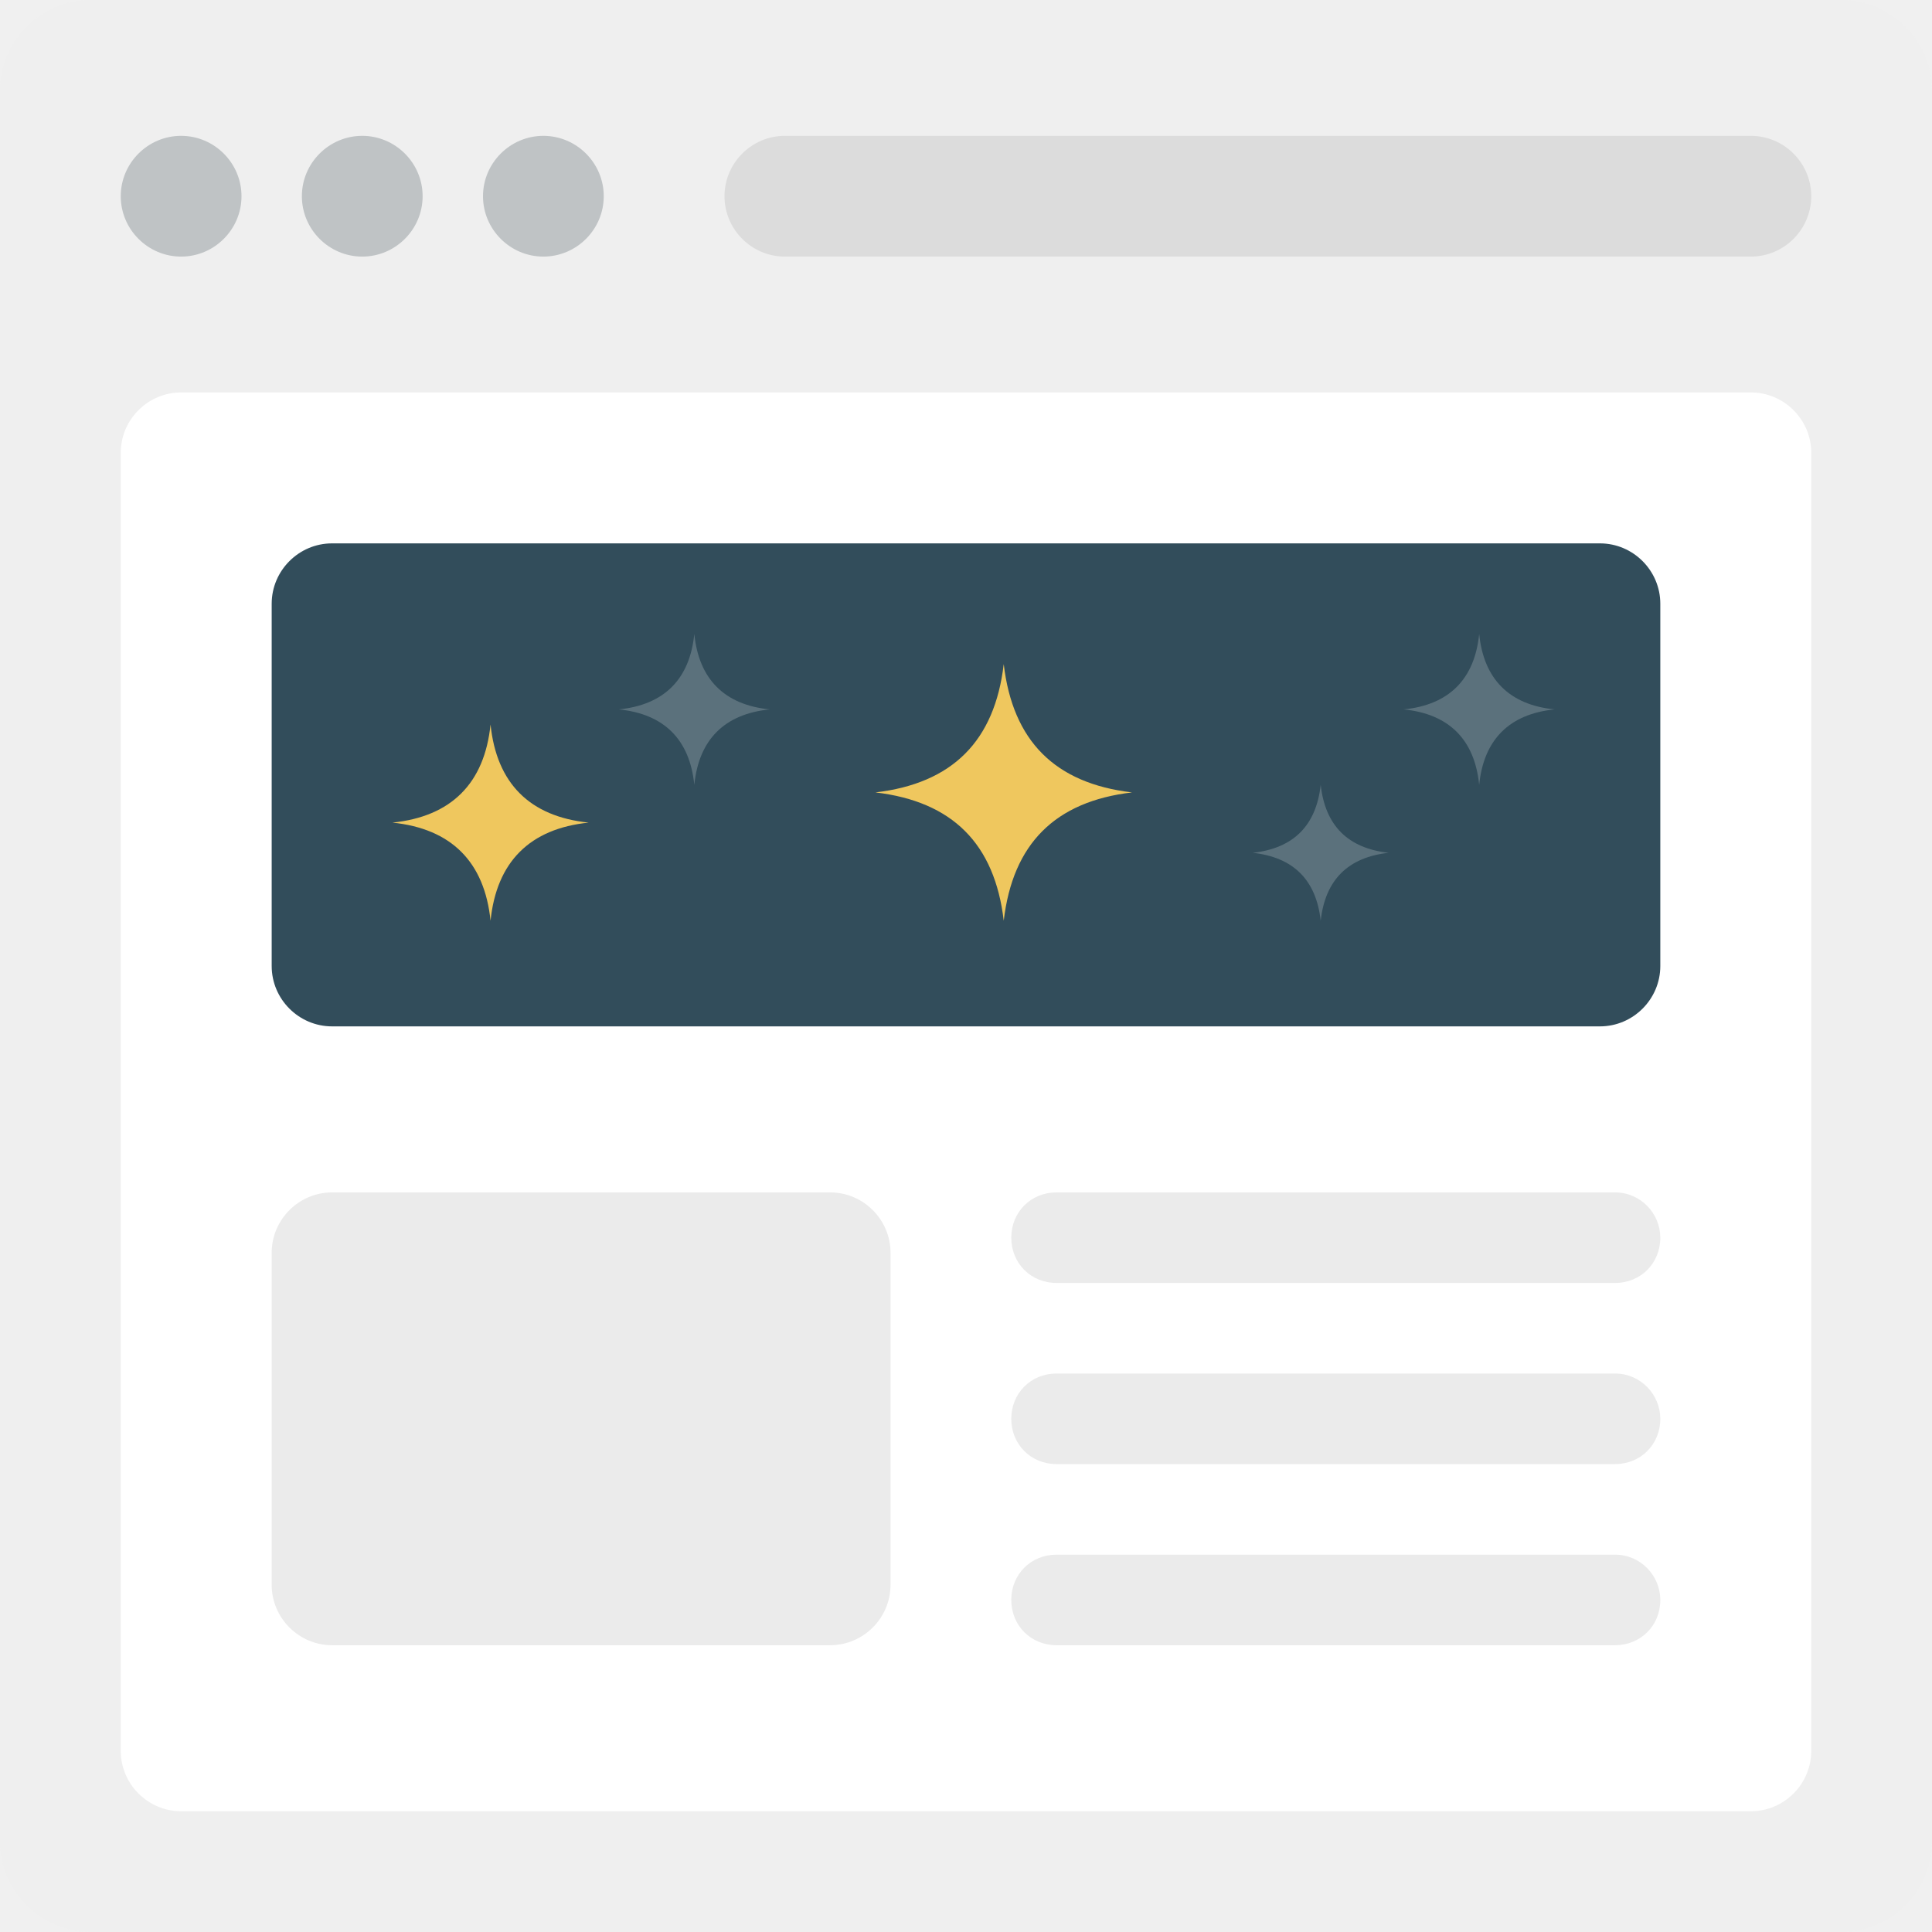
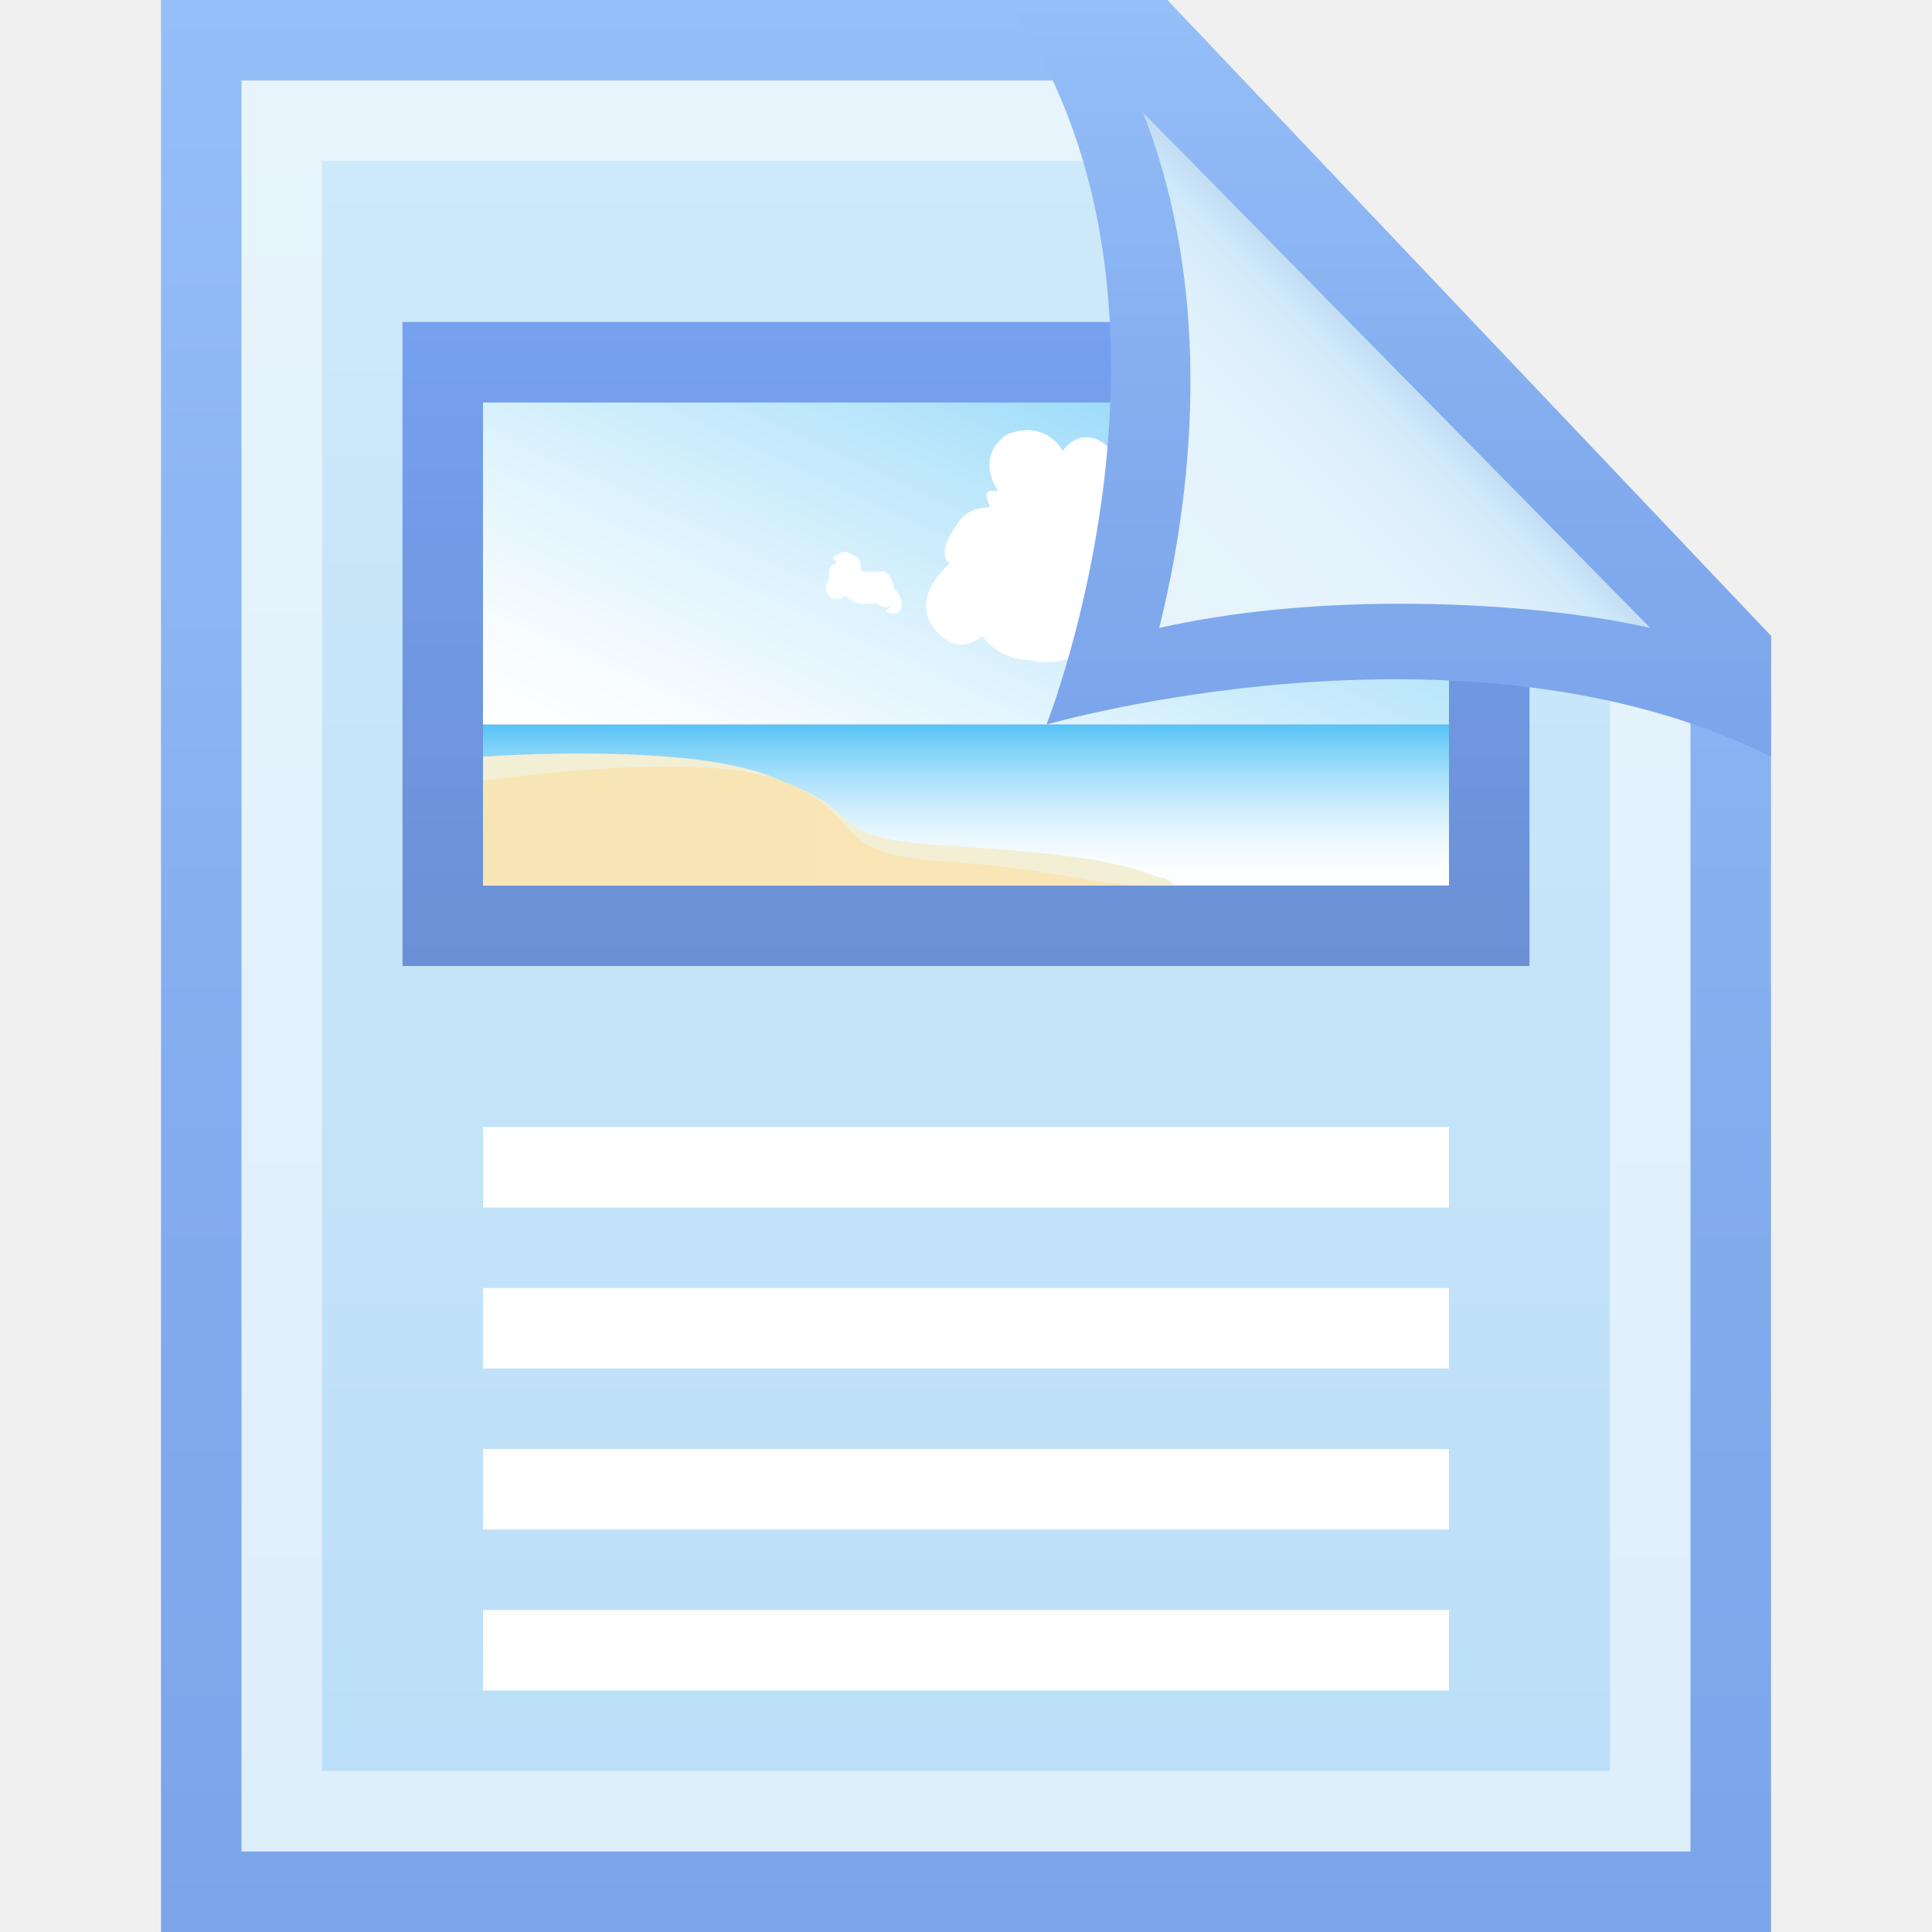
- <svg xmlns="http://www.w3.org/2000/svg" version="1.1" id="Layer_1" x="0px" y="0px" viewBox="0 0 504.124 504.124" style="enable-background:new 0 0 504.124 504.124;" xml:space="preserve">
-   <path style="fill:#EFEFEF;" d="M23.631,0h456.862c12.997,0,23.631,10.634,23.631,23.631v456.862  c0,12.997-10.634,23.631-23.631,23.631H23.631C10.634,504.123,0,493.489,0,480.492V23.631C0,10.634,10.634,0,23.631,0z" />
-   <path style="fill:#FFFFFF;" d="M47.262,102.4h409.6c8.665,0,15.754,7.089,15.754,15.754v338.708c0,8.665-7.089,15.754-15.754,15.754  h-409.6c-8.665,0-15.754-7.089-15.754-15.754V118.154C31.508,109.489,38.597,102.4,47.262,102.4z" />
-   <path style="fill:#DCDCDC;" d="M204.8,35.446h252.062c8.665,0,15.754,7.089,15.754,15.754s-7.089,15.754-15.754,15.754H204.8  c-8.665,0-15.754-7.089-15.754-15.754S196.135,35.446,204.8,35.446z" />
-   <path style="fill:#324D5B;" d="M86.646,141.785h330.831c8.665,0,15.754,7.089,15.754,15.754v94.523  c0,8.665-7.089,15.754-15.754,15.754H86.646c-8.665,0-15.754-7.089-15.754-15.754v-94.523  C70.892,148.874,77.982,141.785,86.646,141.785z" />
-   <path style="fill:#EBEBEB;" d="M86.646,311.138h129.969c8.665,0,15.754,7.089,15.754,15.754v86.646  c0,8.665-7.089,15.754-15.754,15.754H86.646c-8.665,0-15.754-7.089-15.754-15.754v-86.646  C70.892,318.228,77.982,311.138,86.646,311.138z M421.415,311.138H275.692c-6.695,0-11.815,5.12-11.815,11.815  s5.12,11.815,11.815,11.815h145.723c6.695,0,11.815-5.12,11.815-11.815C433.231,316.652,428.111,311.138,421.415,311.138z   M421.415,358.4H275.692c-6.695,0-11.815,5.12-11.815,11.815s5.12,11.815,11.815,11.815h145.723c6.695,0,11.815-5.12,11.815-11.815  C433.231,363.914,428.111,358.4,421.415,358.4z M421.415,405.662H275.692c-6.695,0-11.815,5.12-11.815,11.815  s5.12,11.815,11.815,11.815h145.723c6.695,0,11.815-5.12,11.815-11.815C433.231,411.175,428.111,405.662,421.415,405.662z" />
-   <path style="fill:#EFC75E;" d="M261.908,173.292c-2.363,20.086-13.391,31.114-33.477,33.477  c20.086,2.363,31.114,13.391,33.477,33.477c2.363-20.086,13.391-31.114,33.477-33.477  C275.298,204.406,264.271,193.378,261.908,173.292z M128,189.046c-1.575,15.36-10.24,24.025-25.6,25.6  c15.36,1.575,24.025,10.24,25.6,25.6c1.575-15.36,10.24-24.025,25.6-25.6C138.24,213.071,129.575,204.406,128,189.046z" />
-   <path style="fill:#5B717C;" d="M181.169,165.415c-1.182,11.815-7.877,18.511-19.692,19.692c11.815,1.182,18.511,7.877,19.692,19.692  c1.182-11.815,7.877-18.511,19.692-19.692C189.046,183.926,182.351,177.231,181.169,165.415z M344.615,204.8  c-1.182,10.634-7.089,16.542-17.723,17.723c10.634,1.182,16.542,7.089,17.723,17.723c1.182-10.634,7.089-16.542,17.723-17.723  C351.705,221.342,345.797,215.434,344.615,204.8z M385.969,165.415c-1.182,11.815-7.877,18.511-19.692,19.692  c11.815,1.182,18.511,7.877,19.692,19.692c1.182-11.815,7.877-18.511,19.692-19.692  C393.846,183.926,387.151,177.231,385.969,165.415z" />
-   <path style="fill:#BFC3C5;" d="M47.262,35.446c-8.665,0-15.754,7.089-15.754,15.754s7.089,15.754,15.754,15.754  S63.015,59.865,63.015,51.2S55.926,35.446,47.262,35.446z M94.523,35.446c-8.665,0-15.754,7.089-15.754,15.754  s7.089,15.754,15.754,15.754s15.754-7.089,15.754-15.754S103.188,35.446,94.523,35.446z M141.785,35.446  c-8.665,0-15.754,7.089-15.754,15.754s7.089,15.754,15.754,15.754s15.754-7.089,15.754-15.754S150.449,35.446,141.785,35.446z" />
-   <g>
- </g>
-   <g>
- </g>
-   <g>
- </g>
-   <g>
- </g>
-   <g>
- </g>
-   <g>
- </g>
-   <g>
- </g>
-   <g>
- </g>
-   <g>
- </g>
-   <g>
- </g>
-   <g>
- </g>
-   <g>
- </g>
-   <g>
- </g>
-   <g>
- </g>
-   <g>
- </g>
+ <svg xmlns="http://www.w3.org/2000/svg" version="1.1" x="0px" y="0px" width="24px" height="24px" viewBox="-2 0 24 24" style="overflow:visible;enable-background:new -2 0 24 24;" xml:space="preserve" preserveAspectRatio="xMinYMid meet">
+   <defs>
+ </defs>
+   <linearGradient id="SVGID_1_" gradientUnits="userSpaceOnUse" x1="9.999" y1="0" x2="9.999" y2="24">
+     <stop offset="0" style="stop-color:#95BFF8" />
+     <stop offset="0.557" style="stop-color:#84ADEF" />
+     <stop offset="1" style="stop-color:#7CA4EB" />
+   </linearGradient>
+   <polygon style="fill:url(#SVGID_1_);" points="12.5,0 11.5,0 1,0 0,0 0,24 1,24 19,24 20,24 20,7.9 " />
+   <linearGradient id="SVGID_2_" gradientUnits="userSpaceOnUse" x1="9.999" y1="1" x2="9.999" y2="23">
+     <stop offset="0" style="stop-color:#E7F4FC" />
+     <stop offset="1" style="stop-color:#DEEFFC" />
+   </linearGradient>
+   <polygon style="fill:url(#SVGID_2_);" points="12.1,1 11.1,1 2,1 1,1 1,23 2,23 18,23 19,23 19,8.3 " />
+   <linearGradient id="SVGID_3_" gradientUnits="userSpaceOnUse" x1="9.999" y1="2" x2="9.999" y2="22">
+     <stop offset="0" style="stop-color:#CEE9F9" />
+     <stop offset="1" style="stop-color:#BBDFF8" />
+   </linearGradient>
+   <polygon style="fill:url(#SVGID_3_);" points="11.6,2 10.6,2 3,2 2,2 2,22 3,22 17,22 18,22 18,8.7 " />
+   <path style="fill:#FFFFFF;" d="M16,21H4v-1h12V21z M16,18H4v1h12V18z M16,16H4v1h12V16z M16,14H4v1h12V14z" />
+   <linearGradient id="SVGID_4_" gradientUnits="userSpaceOnUse" x1="9.999" y1="4" x2="9.999" y2="12">
+     <stop offset="0" style="stop-color:#76A1F0" />
+     <stop offset="1" style="stop-color:#6B90D5" />
+   </linearGradient>
+   <polygon style="fill:url(#SVGID_4_);" points="15.3,4 14.3,4 4,4 3,4 3,12 4,12 16,12 17,12 17,5.8 " />
+   <linearGradient id="SVGID_5_" gradientUnits="userSpaceOnUse" x1="9.999" y1="9" x2="9.999" y2="11">
+     <stop offset="0" style="stop-color:#57C3F6" />
+     <stop offset="0.165" style="stop-color:#83D3F8" />
+     <stop offset="0.355" style="stop-color:#AFE3FB" />
+     <stop offset="0.54" style="stop-color:#D2EFFD" />
+     <stop offset="0.713" style="stop-color:#EBF8FE" />
+     <stop offset="0.871" style="stop-color:#FAFDFF" />
+     <stop offset="1" style="stop-color:#FFFFFF" />
+   </linearGradient>
+   <rect x="4" y="9" style="fill:url(#SVGID_5_);" width="12" height="2" />
+   <path style="fill:#F2EFD5;" d="M12.4,10.9c-0.5-0.2-1.1-0.3-2.7-0.4c-1.5-0.1-0.9-0.4-2-0.8C6.7,9.2,4,9.4,4,9.4V11h8.6  C12.6,11,12.5,10.9,12.4,10.9z" />
+   <linearGradient id="SVGID_6_" gradientUnits="userSpaceOnUse" x1="4" y1="10.248" x2="12.296" y2="10.248">
+     <stop offset="0" style="stop-color:#F8E5B5" />
+     <stop offset="1" style="stop-color:#F9E5B6" />
+   </linearGradient>
+   <path style="fill:url(#SVGID_6_);" d="M9.7,10.7c-1.5-0.1-0.9-0.6-2-1c-1-0.4-3.7,0-3.7,0V11h8.3C11.5,11,11.2,10.8,9.7,10.7z" />
+   <linearGradient id="SVGID_7_" gradientUnits="userSpaceOnUse" x1="12.534" y1="1.567" x2="8.163" y2="10.941">
+     <stop offset="0" style="stop-color:#57C3F6" />
+     <stop offset="0.229" style="stop-color:#8AD5F9" />
+     <stop offset="0.483" style="stop-color:#BCE7FB" />
+     <stop offset="0.705" style="stop-color:#E1F4FD" />
+     <stop offset="0.885" style="stop-color:#F7FCFF" />
+     <stop offset="1" style="stop-color:#FFFFFF" />
+   </linearGradient>
+   <rect x="4" y="5" style="fill:url(#SVGID_7_);" width="12" height="4" />
+   <path style="fill:#FFFFFF;" d="M11.2,5.6c0,0-0.2-0.4-0.7-0.2c-0.4,0.3-0.1,0.7-0.1,0.7s-0.1,0-0.1,0c-0.1,0,0,0.2,0,0.2  s-0.3,0-0.4,0.2C9.6,6.9,9.8,7,9.8,7S9.3,7.4,9.6,7.8c0.3,0.4,0.6,0.1,0.6,0.1s0.2,0.3,0.6,0.3c0.4,0.1,0.6-0.1,0.6-0.1  s0.3,0.2,0.5,0.1C12.4,8.2,12.5,8,12.5,8s0.6,0.3,0.8-0.3C13.4,7.3,13,7.1,13,7.1s0.1-0.4-0.2-0.6s-0.6,0-0.6,0s0.1,0,0-0.1  c0-0.1-0.3-0.1-0.3-0.1s0.1-0.6-0.2-0.8C11.4,5.3,11.2,5.6,11.2,5.6z" />
+   <path style="fill:#FFFFFF;" d="M8.6,6.9c0,0-0.1-0.1-0.2,0C8.3,6.9,8.4,7,8.4,7s0,0,0,0c0,0,0,0,0,0s-0.1,0-0.1,0.1  c0,0.1,0,0.1,0,0.1s-0.1,0.1,0,0.2c0.1,0.1,0.2,0,0.2,0s0.1,0.1,0.2,0.1c0.1,0,0.2,0,0.2,0s0.1,0.1,0.2,0C9,7.6,9,7.6,9,7.6  s0.2,0.1,0.2-0.1c0-0.1-0.1-0.2-0.1-0.2s0-0.1-0.1-0.2c-0.1,0-0.2,0-0.2,0s0,0,0,0s-0.1,0-0.1,0s0-0.2-0.1-0.2  C8.7,6.8,8.6,6.9,8.6,6.9z" />
+   <linearGradient id="SVGID_8_" gradientUnits="userSpaceOnUse" x1="15.245" y1="0" x2="15.245" y2="9.359">
+     <stop offset="0" style="stop-color:#95BFF8" />
+     <stop offset="0.557" style="stop-color:#84ADEF" />
+     <stop offset="1" style="stop-color:#7CA4EB" />
+   </linearGradient>
+   <path style="fill:url(#SVGID_8_);" d="M11,9c0,0,5.2-1.5,9,0.4c0-0.1,0-1.5,0-1.5L12.5,0c0,0-1.8,0-2,0C13.1,3.7,11,9,11,9z" />
+   <linearGradient id="SVGID_9_" gradientUnits="userSpaceOnUse" x1="12.322" y1="7.545" x2="15.45" y2="4.417">
+     <stop offset="0" style="stop-color:#E7F4FC" />
+     <stop offset="0.518" style="stop-color:#E5F3FC" />
+     <stop offset="0.705" style="stop-color:#DEF0FB" />
+     <stop offset="0.837" style="stop-color:#D3EBFA" />
+     <stop offset="0.872" style="stop-color:#CEE9F9" />
+     <stop offset="1" style="stop-color:#BDD8F0" />
+   </linearGradient>
+   <path style="fill:url(#SVGID_9_);" d="M18.5,7.8c-0.9-0.2-2-0.3-3.1-0.3c-1.1,0-2.1,0.1-3,0.3c0.4-1.6,0.7-4.1-0.2-6.4L18.5,7.8z" />
</svg>
